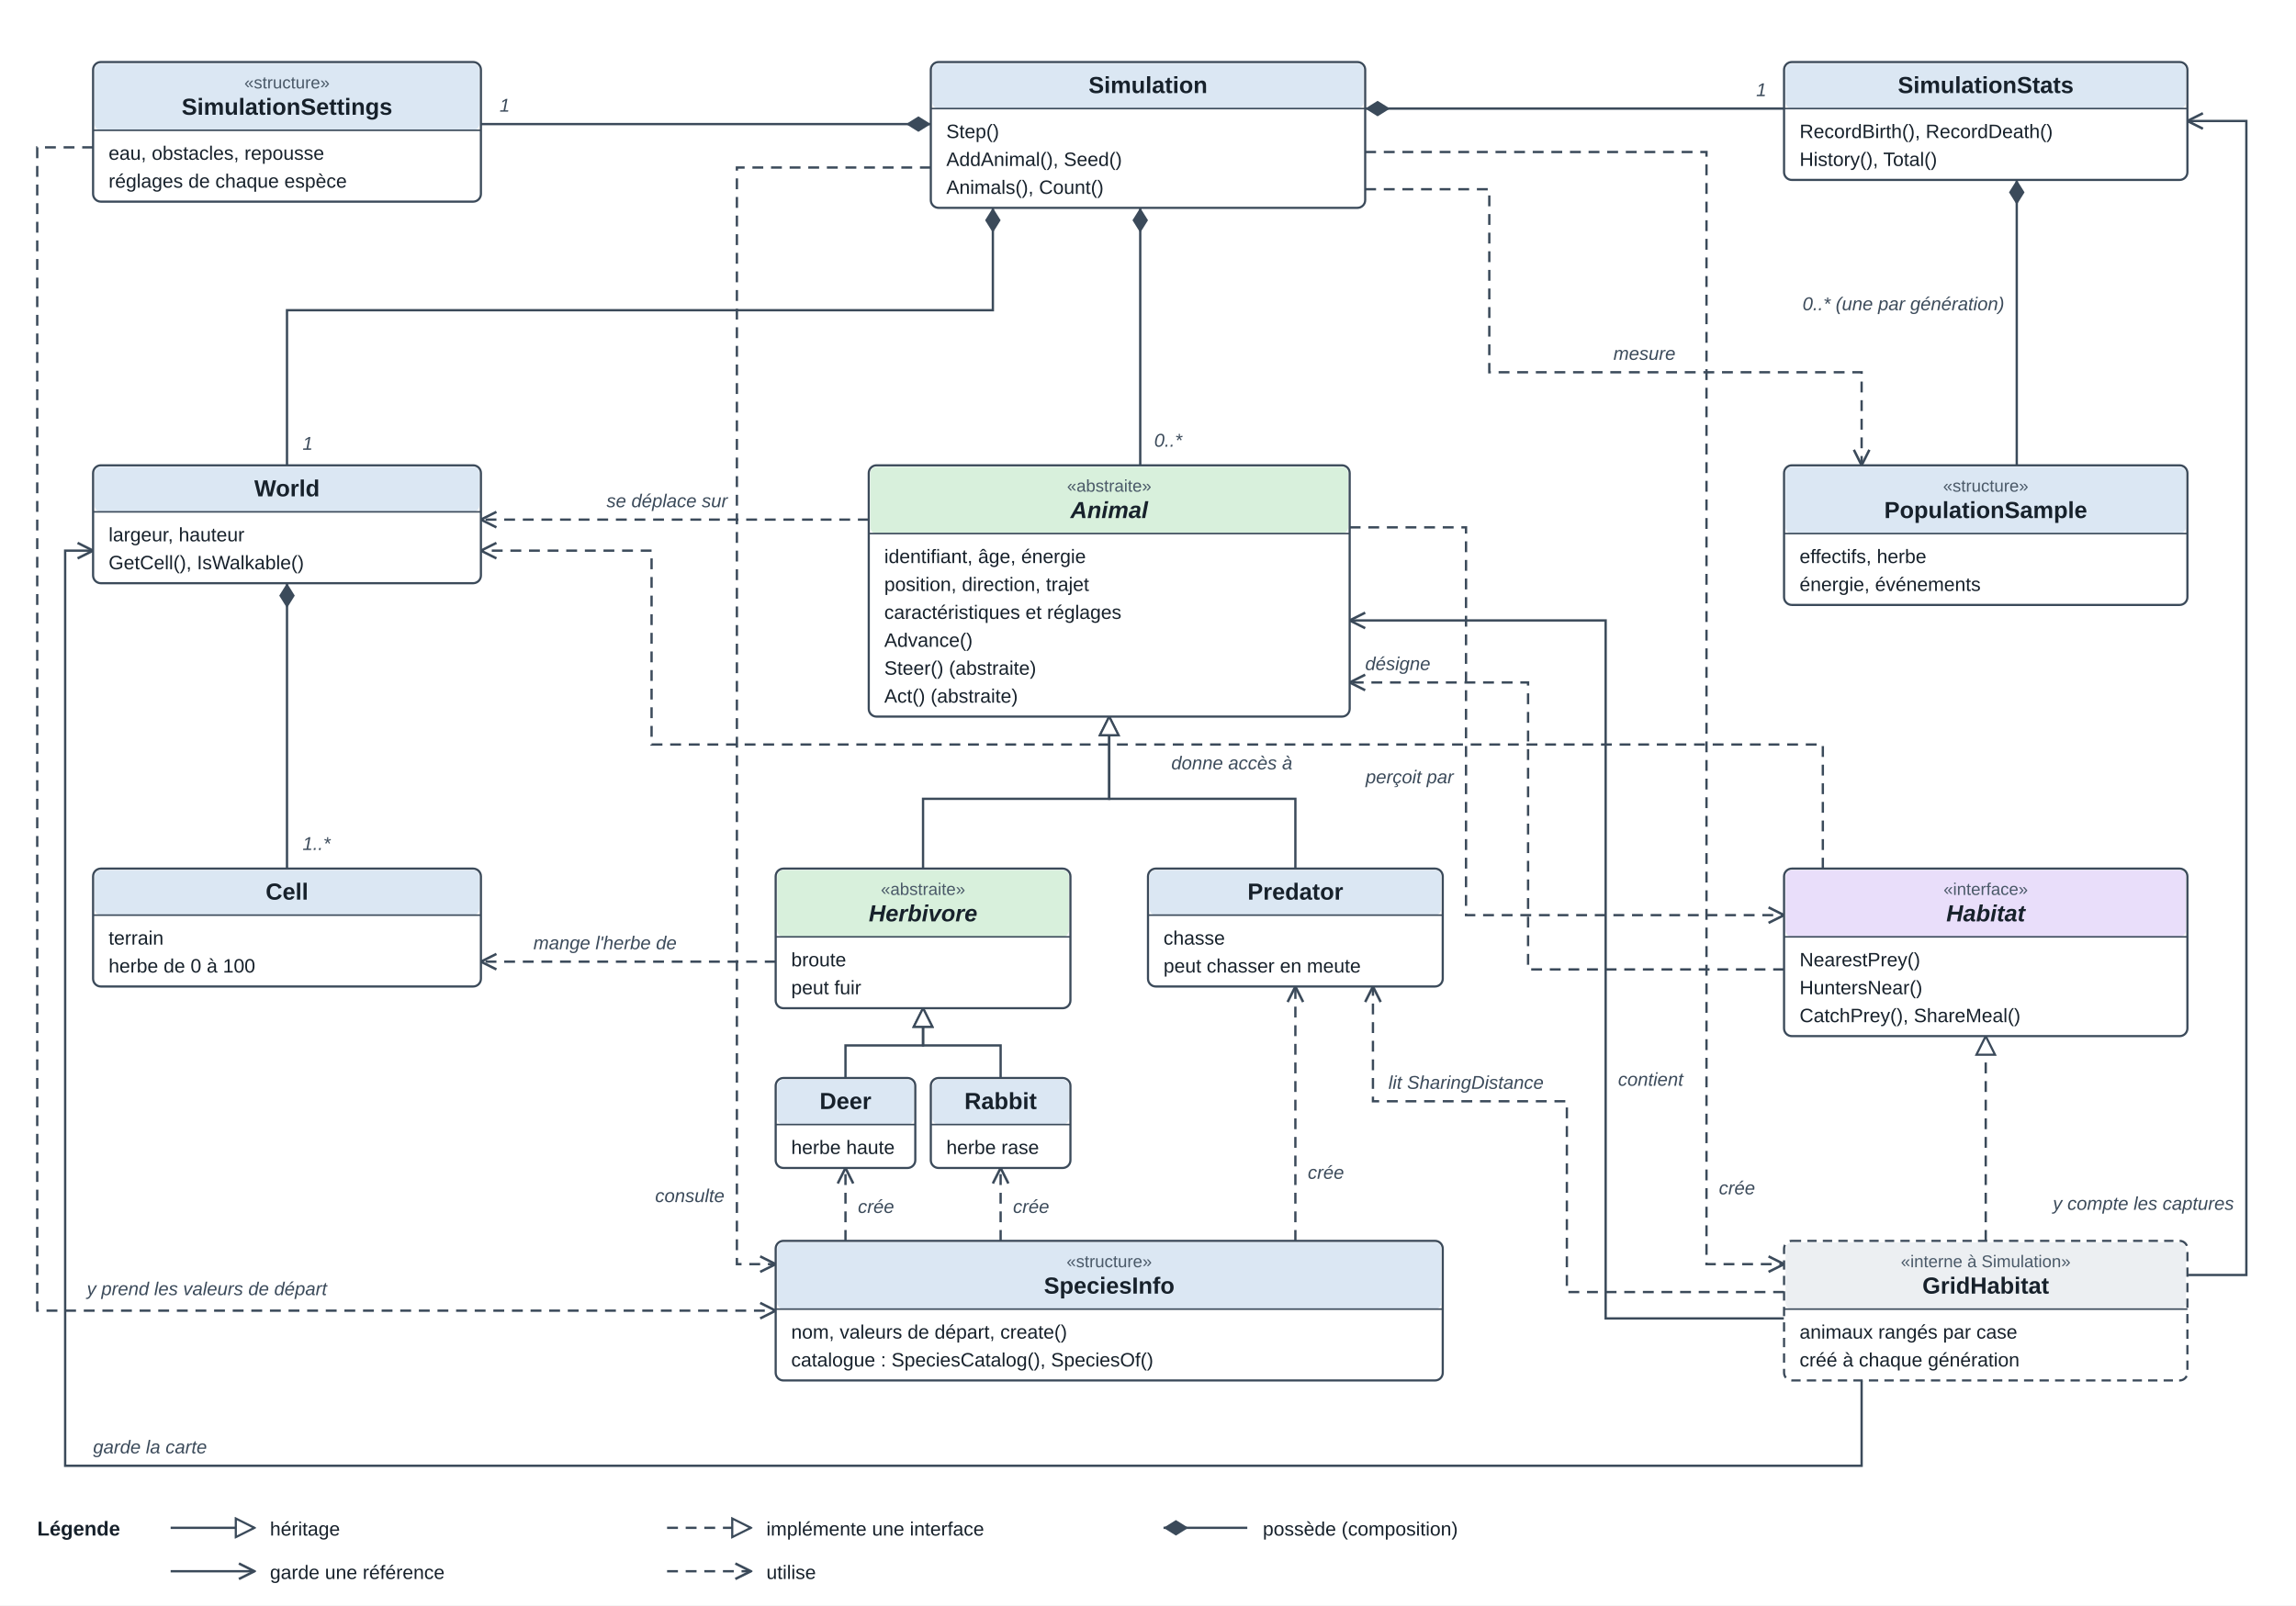
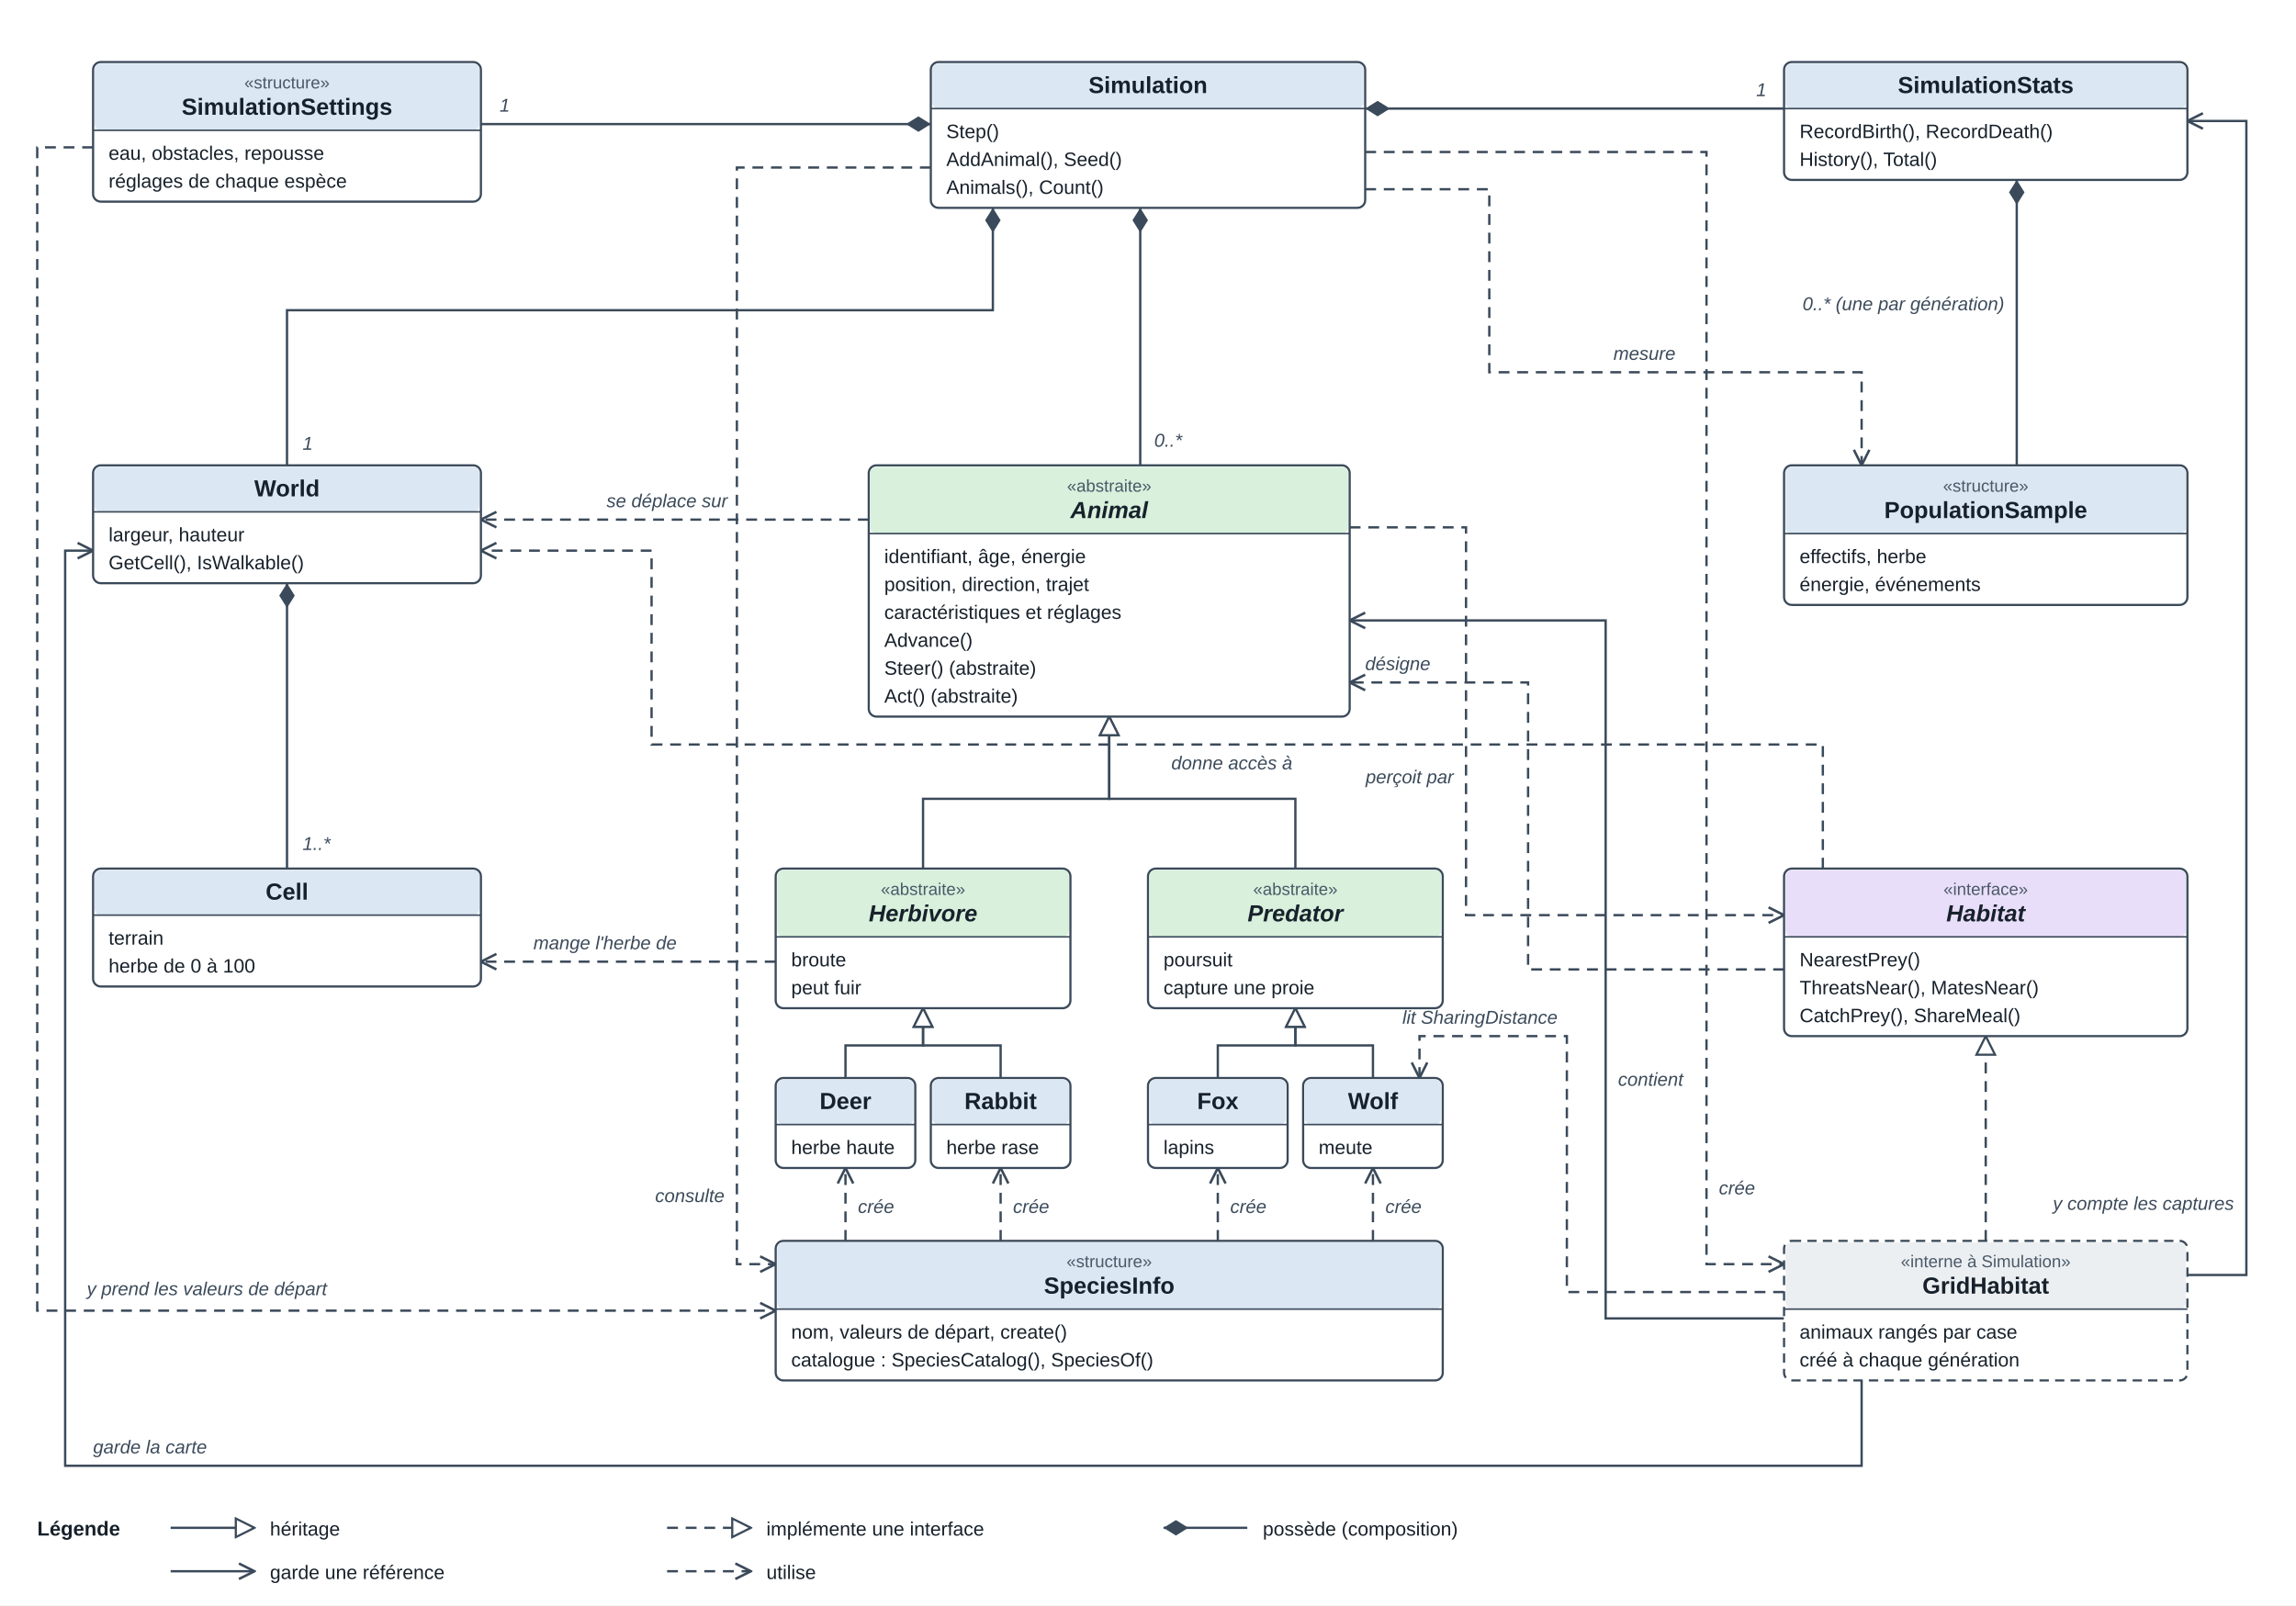
<svg xmlns="http://www.w3.org/2000/svg" viewBox="0 0 1480 1035" role="img" aria-label="Diagramme de classes : le moteur de simulation">
  <style>
 text { font-family: "Segoe UI", Arial, sans-serif; fill: #17212b; }
 .name { font-size: 15px; font-weight: 700; text-anchor: middle; }
 .abstract { font-style: italic; }
 .stereo { font-size: 11px; text-anchor: middle; fill: #4a5968; }
 .member { font-size: 12.5px; }
 .label { font-size: 12px; font-style: italic; fill: #3b4a5a; }
 .band { font-size: 14px; font-weight: 700; }
 .legend { font-size: 12.5px; }
 .legendtitle { font-size: 13px; font-weight: 700; }
</style>
  <defs>
    <marker id="triangle" viewBox="0 0 14 14" refX="13" refY="7" markerWidth="14" markerHeight="14" markerUnits="userSpaceOnUse" orient="auto">
      <path d="M1 1 L13 7 L1 13 Z" fill="#ffffff" stroke="#3b4a5a" stroke-width="1.4" />
    </marker>
    <marker id="diamond" viewBox="0 0 18 12" refX="1" refY="6" markerWidth="18" markerHeight="12" markerUnits="userSpaceOnUse" orient="auto">
      <path d="M1 6 L9 1 L17 6 L9 11 Z" fill="#3b4a5a" />
    </marker>
    <marker id="arrow" viewBox="0 0 12 12" refX="11" refY="6" markerWidth="12" markerHeight="12" markerUnits="userSpaceOnUse" orient="auto">
      <path d="M1 1 L11 6 L1 11" fill="none" stroke="#3b4a5a" stroke-width="1.6" />
    </marker>
  </defs>
  <rect width="1480" height="1035" fill="#ffffff" />
  <path d="M 600 80 L 310 80" fill="none" stroke="#3b4a5a" stroke-width="1.5" marker-start="url(#diamond)" />
  <path d="M 880 70 L 1150 70" fill="none" stroke="#3b4a5a" stroke-width="1.5" marker-start="url(#diamond)" />
  <path d="M 640 134 L 640 200 L 185 200 L 185 300" fill="none" stroke="#3b4a5a" stroke-width="1.5" marker-start="url(#diamond)" />
  <path d="M 735 134 L 735 300" fill="none" stroke="#3b4a5a" stroke-width="1.5" marker-start="url(#diamond)" />
  <path d="M 1300 116 L 1300 300" fill="none" stroke="#3b4a5a" stroke-width="1.5" marker-start="url(#diamond)" />
  <path d="M 185 376 L 185 560" fill="none" stroke="#3b4a5a" stroke-width="1.5" marker-start="url(#diamond)" />
  <path d="M 595 560 L 595 515 L 715 515 L 715 462" fill="none" stroke="#3b4a5a" stroke-width="1.5" marker-end="url(#triangle)" />
  <path d="M 835 560 L 835 515 L 715 515 L 715 462" fill="none" stroke="#3b4a5a" stroke-width="1.5" marker-end="url(#triangle)" />
  <path d="M 545 695 L 545 674 L 595 674 L 595 650" fill="none" stroke="#3b4a5a" stroke-width="1.5" marker-end="url(#triangle)" />
  <path d="M 645 695 L 645 674 L 595 674 L 595 650" fill="none" stroke="#3b4a5a" stroke-width="1.5" marker-end="url(#triangle)" />
+   <path d="M 785 695 L 785 674 L 835 674 L 835 650" fill="none" stroke="#3b4a5a" stroke-width="1.5" marker-end="url(#triangle)" />
+   <path d="M 885 695 L 885 674 L 835 674 L 835 650" fill="none" stroke="#3b4a5a" stroke-width="1.5" marker-end="url(#triangle)" />
  <path d="M 1280 800 L 1280 668" fill="none" stroke="#3b4a5a" stroke-width="1.5" stroke-dasharray="7 5" marker-end="url(#triangle)" />
  <path d="M 880 122 L 960 122 L 960 240 L 1200 240 L 1200 300" fill="none" stroke="#3b4a5a" stroke-width="1.5" stroke-dasharray="7 5" marker-end="url(#arrow)" />
  <path d="M 880 98 L 1100 98 L 1100 815 L 1150 815" fill="none" stroke="#3b4a5a" stroke-width="1.5" stroke-dasharray="7 5" marker-end="url(#arrow)" />
  <path d="M 600 108 L 475 108 L 475 815 L 500 815" fill="none" stroke="#3b4a5a" stroke-width="1.5" stroke-dasharray="7 5" marker-end="url(#arrow)" />
  <path d="M 560 335 L 310 335" fill="none" stroke="#3b4a5a" stroke-width="1.5" stroke-dasharray="7 5" marker-end="url(#arrow)" />
  <path d="M 870 340 L 945 340 L 945 590 L 1150 590" fill="none" stroke="#3b4a5a" stroke-width="1.5" stroke-dasharray="7 5" marker-end="url(#arrow)" />
  <path d="M 1175 560 L 1175 480 L 420 480 L 420 355 L 310 355" fill="none" stroke="#3b4a5a" stroke-width="1.5" stroke-dasharray="7 5" marker-end="url(#arrow)" />
  <path d="M 1150 625 L 985 625 L 985 440 L 870 440" fill="none" stroke="#3b4a5a" stroke-width="1.5" stroke-dasharray="7 5" marker-end="url(#arrow)" />
  <path d="M 500 620 L 310 620" fill="none" stroke="#3b4a5a" stroke-width="1.5" stroke-dasharray="7 5" marker-end="url(#arrow)" />
  <path d="M 1150 850 L 1035 850 L 1035 400 L 870 400" fill="none" stroke="#3b4a5a" stroke-width="1.5" marker-end="url(#arrow)" />
-   <path d="M 1150 833 L 1010 833 L 1010 710 L 885 710 L 885 636" fill="none" stroke="#3b4a5a" stroke-width="1.5" stroke-dasharray="7 5" marker-end="url(#arrow)" />
+   <path d="M 1150 833 L 1010 833 L 1010 668 L 915 668 L 915 695" fill="none" stroke="#3b4a5a" stroke-width="1.5" stroke-dasharray="7 5" marker-end="url(#arrow)" />
  <path d="M 1200 890 L 1200 945 L 42 945 L 42 355 L 60 355" fill="none" stroke="#3b4a5a" stroke-width="1.5" marker-end="url(#arrow)" />
  <path d="M 1410 822 L 1448 822 L 1448 78 L 1410 78" fill="none" stroke="#3b4a5a" stroke-width="1.5" marker-end="url(#arrow)" />
  <path d="M 545 800 L 545 753" fill="none" stroke="#3b4a5a" stroke-width="1.5" stroke-dasharray="7 5" marker-end="url(#arrow)" />
  <path d="M 645 800 L 645 753" fill="none" stroke="#3b4a5a" stroke-width="1.5" stroke-dasharray="7 5" marker-end="url(#arrow)" />
-   <path d="M 835 800 L 835 636" fill="none" stroke="#3b4a5a" stroke-width="1.5" stroke-dasharray="7 5" marker-end="url(#arrow)" />
+   <path d="M 785 800 L 785 753" fill="none" stroke="#3b4a5a" stroke-width="1.5" stroke-dasharray="7 5" marker-end="url(#arrow)" />
+   <path d="M 885 800 L 885 753" fill="none" stroke="#3b4a5a" stroke-width="1.5" stroke-dasharray="7 5" marker-end="url(#arrow)" />
  <path d="M 60 95 L 24 95 L 24 845 L 500 845" fill="none" stroke="#3b4a5a" stroke-width="1.5" stroke-dasharray="7 5" marker-end="url(#arrow)" />
  <path d="M 110 985 L 164 985" fill="none" stroke="#3b4a5a" stroke-width="1.5" marker-end="url(#triangle)" />
  <path d="M 430 985 L 484 985" fill="none" stroke="#3b4a5a" stroke-width="1.5" stroke-dasharray="7 5" marker-end="url(#triangle)" />
  <path d="M 750 985 L 804 985" fill="none" stroke="#3b4a5a" stroke-width="1.5" marker-start="url(#diamond)" />
  <path d="M 110 1013 L 164 1013" fill="none" stroke="#3b4a5a" stroke-width="1.5" marker-end="url(#arrow)" />
  <path d="M 430 1013 L 484 1013" fill="none" stroke="#3b4a5a" stroke-width="1.5" stroke-dasharray="7 5" marker-end="url(#arrow)" />
  <rect x="60" y="40" width="250" height="90" rx="5" fill="#ffffff" stroke="#3b4a5a" stroke-width="1.4" />
  <rect x="61" y="41" width="248" height="43" rx="4" fill="#dbe7f3" />
  <text x="185.0" y="57" class="stereo">«structure»</text>
  <text x="185.0" y="74" class="name">SimulationSettings</text>
  <line x1="60" y1="84" x2="310" y2="84" stroke="#3b4a5a" />
  <text x="70" y="103" class="member">eau, obstacles, repousse</text>
  <text x="70" y="121" class="member">réglages de chaque espèce</text>
  <rect x="600" y="40" width="280" height="94" rx="5" fill="#ffffff" stroke="#3b4a5a" stroke-width="1.4" />
  <rect x="601" y="41" width="278" height="29" rx="4" fill="#dbe7f3" />
  <text x="740.0" y="60" class="name">Simulation</text>
  <line x1="600" y1="70" x2="880" y2="70" stroke="#3b4a5a" />
  <text x="610" y="89" class="member">Step()</text>
  <text x="610" y="107" class="member">AddAnimal(), Seed()</text>
  <text x="610" y="125" class="member">Animals(), Count()</text>
  <rect x="1150" y="40" width="260" height="76" rx="5" fill="#ffffff" stroke="#3b4a5a" stroke-width="1.4" />
  <rect x="1151" y="41" width="258" height="29" rx="4" fill="#dbe7f3" />
  <text x="1280.0" y="60" class="name">SimulationStats</text>
  <line x1="1150" y1="70" x2="1410" y2="70" stroke="#3b4a5a" />
  <text x="1160" y="89" class="member">RecordBirth(), RecordDeath()</text>
  <text x="1160" y="107" class="member">History(), Total()</text>
  <rect x="60" y="300" width="250" height="76" rx="5" fill="#ffffff" stroke="#3b4a5a" stroke-width="1.4" />
  <rect x="61" y="301" width="248" height="29" rx="4" fill="#dbe7f3" />
  <text x="185.0" y="320" class="name">World</text>
  <line x1="60" y1="330" x2="310" y2="330" stroke="#3b4a5a" />
  <text x="70" y="349" class="member">largeur, hauteur</text>
  <text x="70" y="367" class="member">GetCell(), IsWalkable()</text>
  <rect x="560" y="300" width="310" height="162" rx="5" fill="#ffffff" stroke="#3b4a5a" stroke-width="1.4" />
  <rect x="561" y="301" width="308" height="43" rx="4" fill="#d8f0dc" />
  <text x="715.0" y="317" class="stereo">«abstraite»</text>
  <text x="715.0" y="334" class="name abstract">Animal</text>
  <line x1="560" y1="344" x2="870" y2="344" stroke="#3b4a5a" />
  <text x="570" y="363" class="member">identifiant, âge, énergie</text>
  <text x="570" y="381" class="member">position, direction, trajet</text>
  <text x="570" y="399" class="member">caractéristiques et réglages</text>
  <text x="570" y="417" class="member">Advance()</text>
  <text x="570" y="435" class="member">Steer()  (abstraite)</text>
  <text x="570" y="453" class="member">Act()  (abstraite)</text>
  <rect x="1150" y="300" width="260" height="90" rx="5" fill="#ffffff" stroke="#3b4a5a" stroke-width="1.4" />
  <rect x="1151" y="301" width="258" height="43" rx="4" fill="#dbe7f3" />
  <text x="1280.0" y="317" class="stereo">«structure»</text>
  <text x="1280.0" y="334" class="name">PopulationSample</text>
  <line x1="1150" y1="344" x2="1410" y2="344" stroke="#3b4a5a" />
  <text x="1160" y="363" class="member">effectifs, herbe</text>
  <text x="1160" y="381" class="member">énergie, événements</text>
  <rect x="60" y="560" width="250" height="76" rx="5" fill="#ffffff" stroke="#3b4a5a" stroke-width="1.4" />
  <rect x="61" y="561" width="248" height="29" rx="4" fill="#dbe7f3" />
  <text x="185.0" y="580" class="name">Cell</text>
  <line x1="60" y1="590" x2="310" y2="590" stroke="#3b4a5a" />
  <text x="70" y="609" class="member">terrain</text>
  <text x="70" y="627" class="member">herbe de 0 à 100</text>
  <rect x="500" y="560" width="190" height="90" rx="5" fill="#ffffff" stroke="#3b4a5a" stroke-width="1.4" />
  <rect x="501" y="561" width="188" height="43" rx="4" fill="#d8f0dc" />
  <text x="595.0" y="577" class="stereo">«abstraite»</text>
  <text x="595.0" y="594" class="name abstract">Herbivore</text>
  <line x1="500" y1="604" x2="690" y2="604" stroke="#3b4a5a" />
  <text x="510" y="623" class="member">broute</text>
  <text x="510" y="641" class="member">peut fuir</text>
  <rect x="500" y="695" width="90" height="58" rx="5" fill="#ffffff" stroke="#3b4a5a" stroke-width="1.4" />
  <rect x="501" y="696" width="88" height="29" rx="4" fill="#dbe7f3" />
  <text x="545.0" y="715" class="name">Deer</text>
  <line x1="500" y1="725" x2="590" y2="725" stroke="#3b4a5a" />
  <text x="510" y="744" class="member">herbe haute</text>
  <rect x="600" y="695" width="90" height="58" rx="5" fill="#ffffff" stroke="#3b4a5a" stroke-width="1.4" />
  <rect x="601" y="696" width="88" height="29" rx="4" fill="#dbe7f3" />
  <text x="645.0" y="715" class="name">Rabbit</text>
  <line x1="600" y1="725" x2="690" y2="725" stroke="#3b4a5a" />
  <text x="610" y="744" class="member">herbe rase</text>
-   <rect x="740" y="560" width="190" height="76" rx="5" fill="#ffffff" stroke="#3b4a5a" stroke-width="1.4" />
-   <rect x="741" y="561" width="188" height="29" rx="4" fill="#dbe7f3" />
-   <text x="835.0" y="580" class="name">Predator</text>
-   <line x1="740" y1="590" x2="930" y2="590" stroke="#3b4a5a" />
-   <text x="750" y="609" class="member">chasse</text>
-   <text x="750" y="627" class="member">peut chasser en meute</text>
+   <rect x="740" y="560" width="190" height="90" rx="5" fill="#ffffff" stroke="#3b4a5a" stroke-width="1.4" />
+   <rect x="741" y="561" width="188" height="43" rx="4" fill="#d8f0dc" />
+   <text x="835.0" y="577" class="stereo">«abstraite»</text>
+   <text x="835.0" y="594" class="name abstract">Predator</text>
+   <line x1="740" y1="604" x2="930" y2="604" stroke="#3b4a5a" />
+   <text x="750" y="623" class="member">poursuit</text>
+   <text x="750" y="641" class="member">capture une proie</text>
+   <rect x="740" y="695" width="90" height="58" rx="5" fill="#ffffff" stroke="#3b4a5a" stroke-width="1.4" />
+   <rect x="741" y="696" width="88" height="29" rx="4" fill="#dbe7f3" />
+   <text x="785.0" y="715" class="name">Fox</text>
+   <line x1="740" y1="725" x2="830" y2="725" stroke="#3b4a5a" />
+   <text x="750" y="744" class="member">lapins</text>
+   <rect x="840" y="695" width="90" height="58" rx="5" fill="#ffffff" stroke="#3b4a5a" stroke-width="1.4" />
+   <rect x="841" y="696" width="88" height="29" rx="4" fill="#dbe7f3" />
+   <text x="885.0" y="715" class="name">Wolf</text>
+   <line x1="840" y1="725" x2="930" y2="725" stroke="#3b4a5a" />
+   <text x="850" y="744" class="member">meute</text>
  <rect x="1150" y="560" width="260" height="108" rx="5" fill="#ffffff" stroke="#3b4a5a" stroke-width="1.4" />
  <rect x="1151" y="561" width="258" height="43" rx="4" fill="#e9defa" />
  <text x="1280.0" y="577" class="stereo">«interface»</text>
  <text x="1280.0" y="594" class="name abstract">Habitat</text>
  <line x1="1150" y1="604" x2="1410" y2="604" stroke="#3b4a5a" />
  <text x="1160" y="623" class="member">NearestPrey()</text>
-   <text x="1160" y="641" class="member">HuntersNear()</text>
+   <text x="1160" y="641" class="member">ThreatsNear(), MatesNear()</text>
  <text x="1160" y="659" class="member">CatchPrey(), ShareMeal()</text>
  <rect x="500" y="800" width="430" height="90" rx="5" fill="#ffffff" stroke="#3b4a5a" stroke-width="1.4" />
  <rect x="501" y="801" width="428" height="43" rx="4" fill="#dbe7f3" />
  <text x="715.0" y="817" class="stereo">«structure»</text>
  <text x="715.0" y="834" class="name">SpeciesInfo</text>
  <line x1="500" y1="844" x2="930" y2="844" stroke="#3b4a5a" />
  <text x="510" y="863" class="member">nom, valeurs de départ, create()</text>
  <text x="510" y="881" class="member">catalogue : SpeciesCatalog(), SpeciesOf()</text>
  <rect x="1150" y="800" width="260" height="90" rx="5" fill="#ffffff" stroke="#3b4a5a" stroke-width="1.4" stroke-dasharray="6 4" />
  <rect x="1151" y="801" width="258" height="43" rx="4" fill="#eceff2" />
  <text x="1280.0" y="817" class="stereo">«interne à Simulation»</text>
  <text x="1280.0" y="834" class="name">GridHabitat</text>
  <line x1="1150" y1="844" x2="1410" y2="844" stroke="#3b4a5a" />
  <text x="1160" y="863" class="member">animaux rangés par case</text>
  <text x="1160" y="881" class="member">créé à chaque génération</text>
  <text x="24" y="990" class="legendtitle">Légende</text>
  <text x="322" y="72" class="label" text-anchor="start">1</text>
  <text x="1132" y="62" class="label" text-anchor="start">1</text>
  <text x="195" y="290" class="label" text-anchor="start">1</text>
  <text x="744" y="288" class="label" text-anchor="start">0..*</text>
  <text x="1292" y="200" class="label" text-anchor="end">0..*  (une par génération)</text>
  <text x="195" y="548" class="label" text-anchor="start">1..*</text>
  <text x="1040" y="232" class="label" text-anchor="start">mesure</text>
  <text x="1108" y="770" class="label" text-anchor="start">crée</text>
  <text x="467" y="775" class="label" text-anchor="end">consulte</text>
  <text x="430" y="327" class="label" text-anchor="middle">se déplace sur</text>
  <text x="937" y="505" class="label" text-anchor="end">perçoit par</text>
  <text x="755" y="496" class="label" text-anchor="start">donne accès à</text>
  <text x="880" y="432" class="label" text-anchor="start">désigne</text>
  <text x="390" y="612" class="label" text-anchor="middle">mange l'herbe de</text>
  <text x="1043" y="700" class="label" text-anchor="start">contient</text>
-   <text x="895" y="702" class="label" text-anchor="start">lit SharingDistance</text>
+   <text x="1004" y="660" class="label" text-anchor="end">lit SharingDistance</text>
  <text x="60" y="937" class="label" text-anchor="start">garde la carte</text>
  <text x="1440" y="780" class="label" text-anchor="end">y compte les captures</text>
  <text x="553" y="782" class="label" text-anchor="start">crée</text>
  <text x="653" y="782" class="label" text-anchor="start">crée</text>
-   <text x="843" y="760" class="label" text-anchor="start">crée</text>
+   <text x="793" y="782" class="label" text-anchor="start">crée</text>
+   <text x="893" y="782" class="label" text-anchor="start">crée</text>
  <text x="56" y="835" class="label" text-anchor="start">y prend les valeurs de départ</text>
  <text x="174" y="990" class="legend">héritage</text>
  <text x="494" y="990" class="legend">implémente une interface</text>
  <text x="814" y="990" class="legend">possède (composition)</text>
  <text x="174" y="1018" class="legend">garde une référence</text>
  <text x="494" y="1018" class="legend">utilise</text>
</svg>
